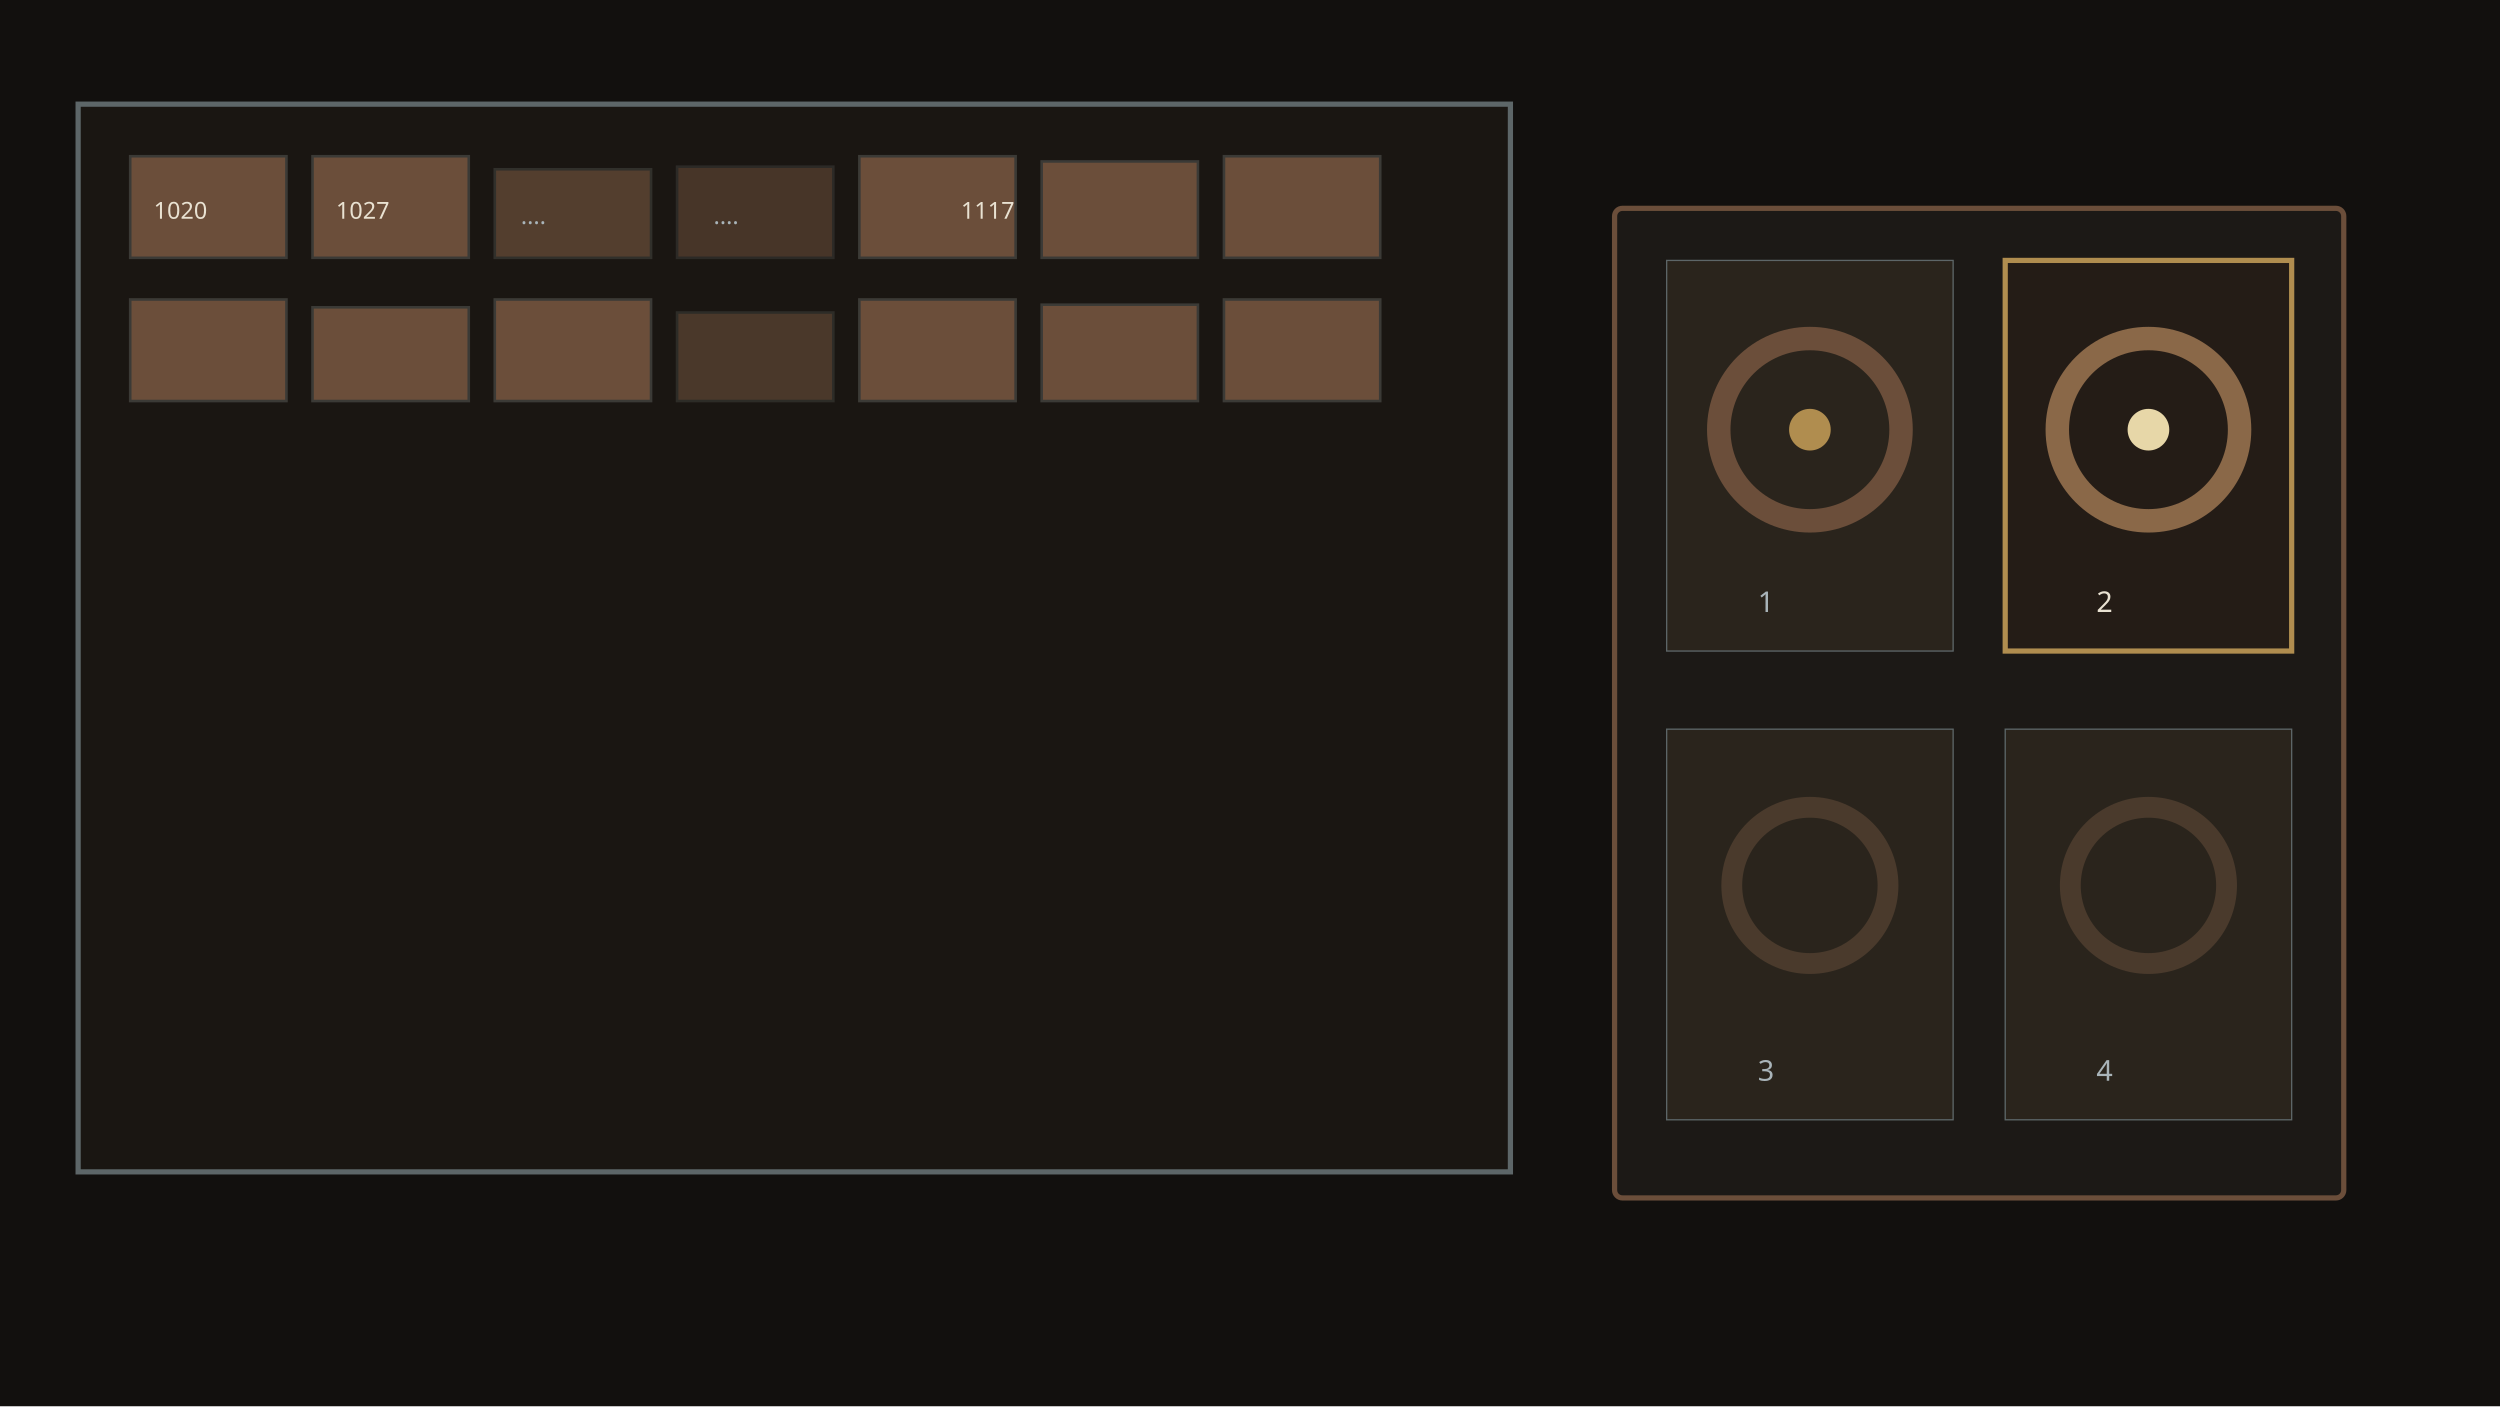
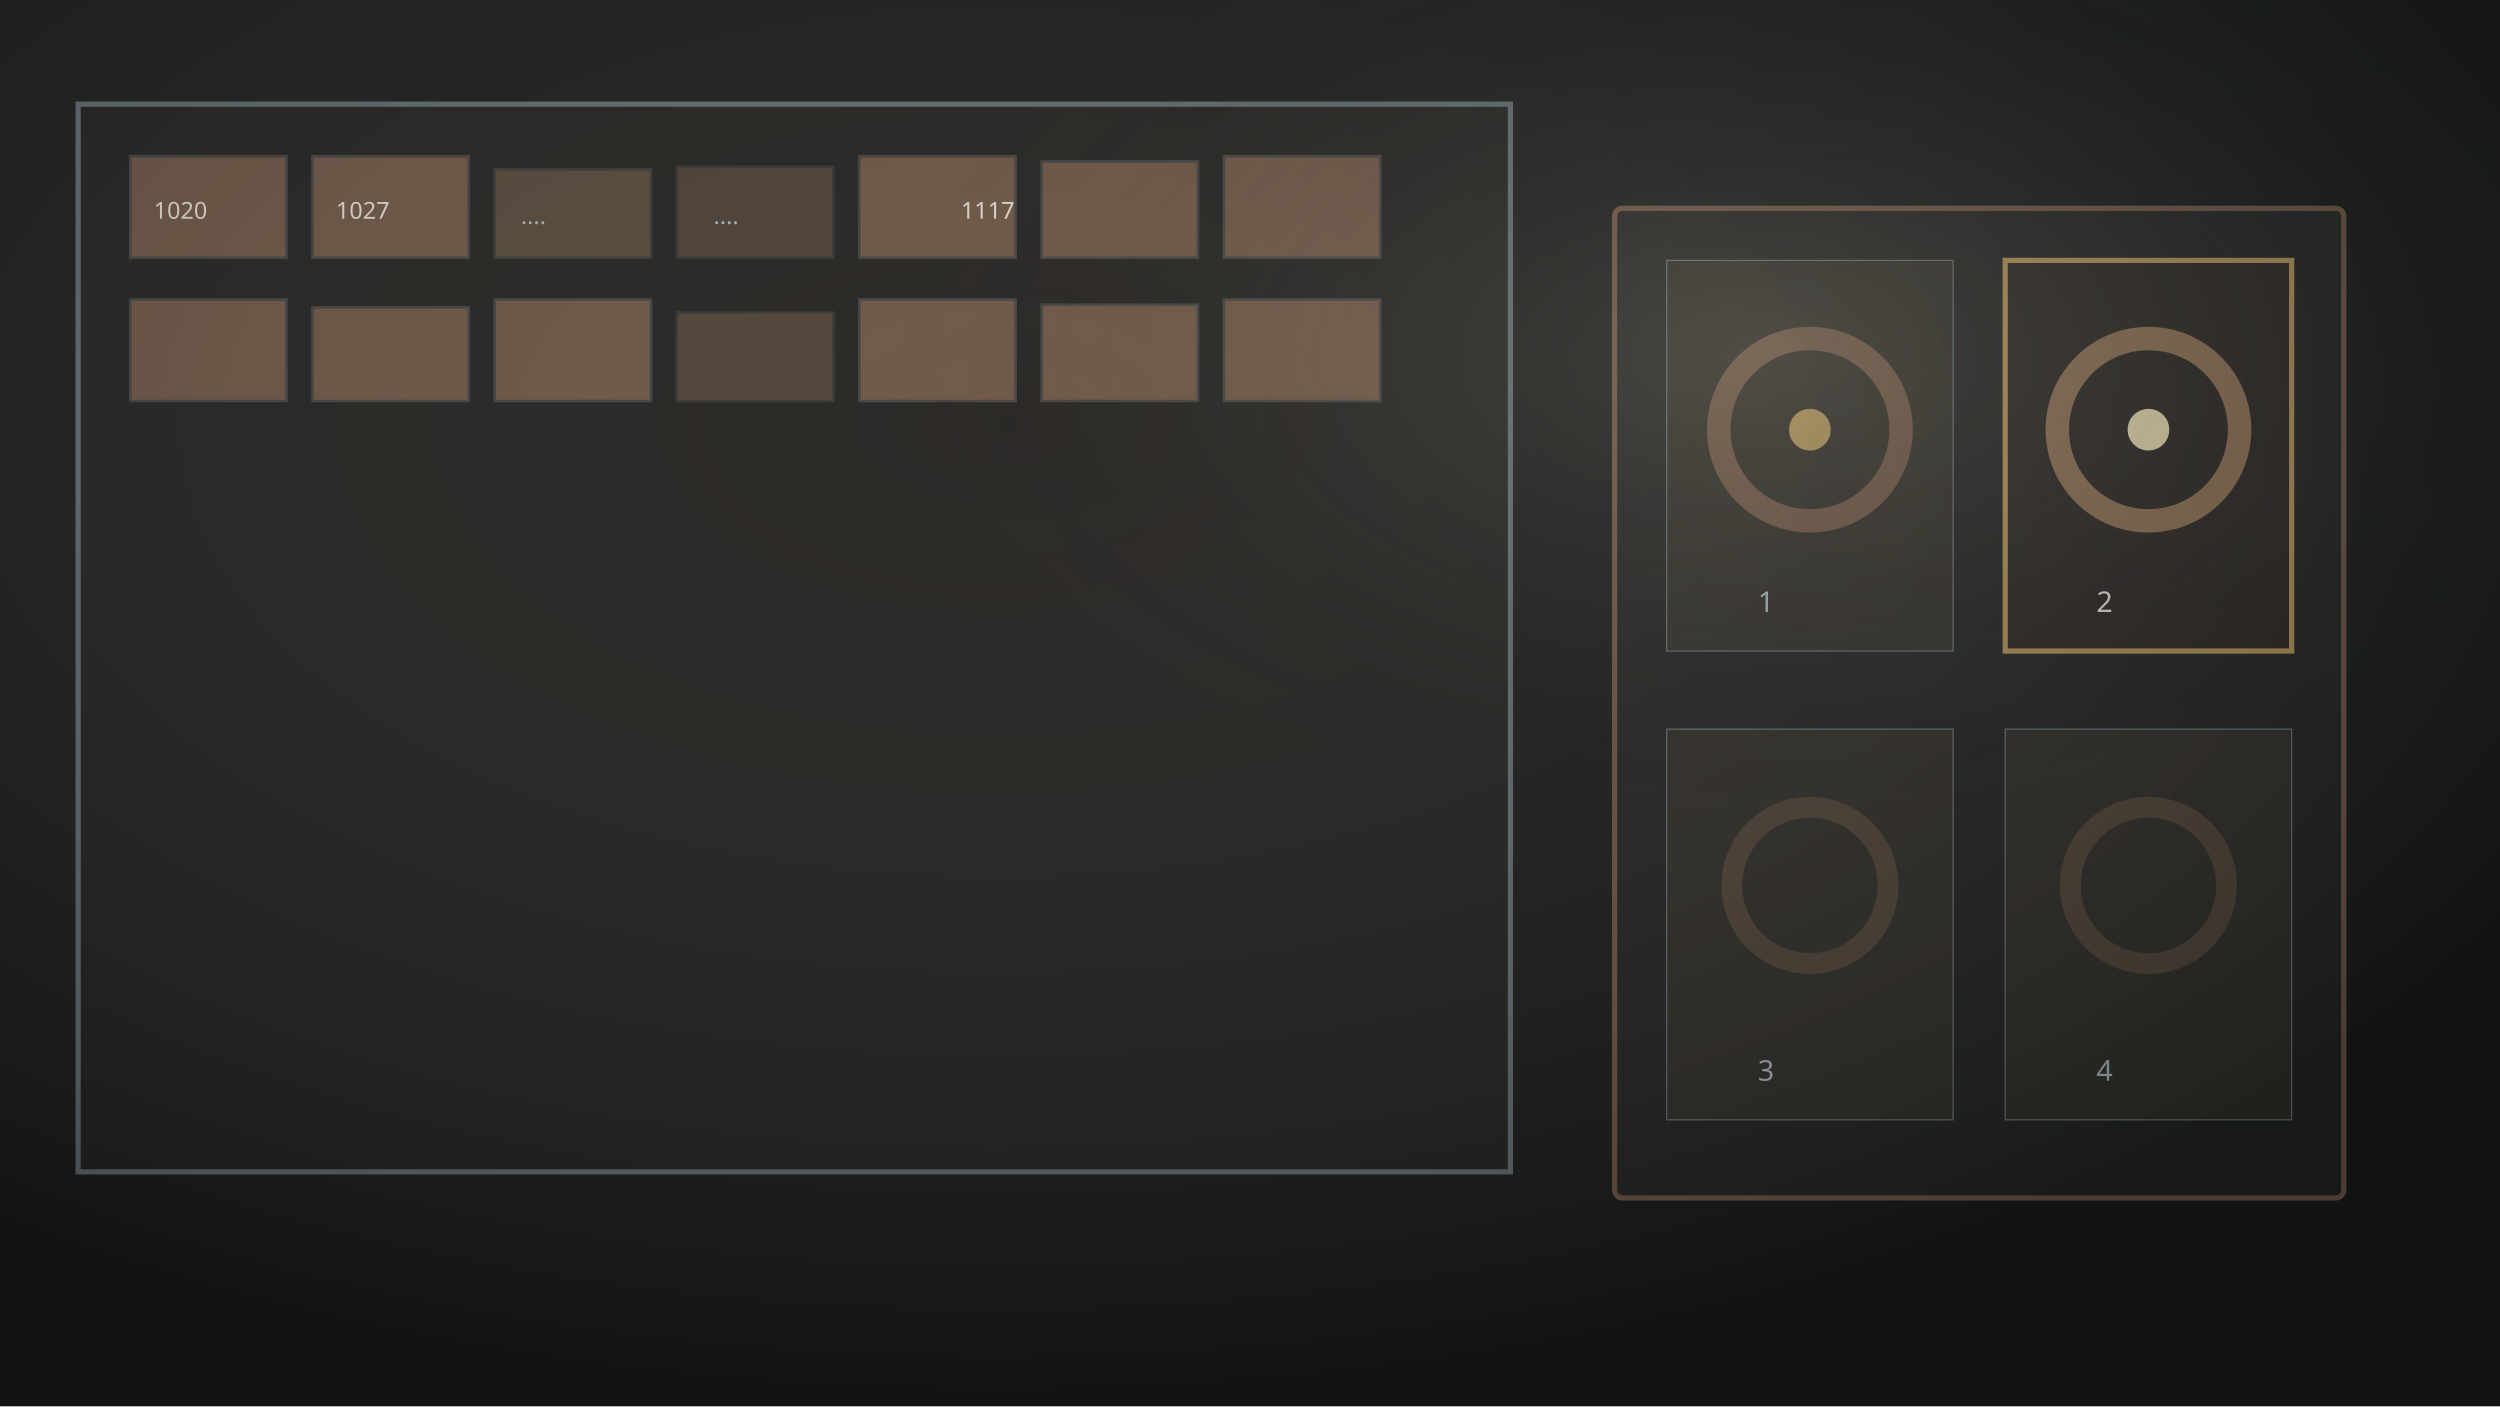
<svg xmlns="http://www.w3.org/2000/svg" width="1920" height="1080" viewBox="0 0 1920 1080">
  <rect width="1920" height="1080" fill="#12100e" />
  <rect x="60" y="80" width="1100" height="820" fill="#1a1612" stroke="#5D6668" stroke-width="4" />
  <g fill="#6B4E3A" stroke="#3B3A36" stroke-width="2">
    <rect x="100" y="120" width="120" height="78" />
    <rect x="240" y="120" width="120" height="78" />
    <rect x="380" y="130" width="120" height="68" opacity="0.7" />
    <rect x="520" y="128" width="120" height="70" opacity="0.55" />
    <rect x="660" y="120" width="120" height="78" />
    <rect x="800" y="124" width="120" height="74" />
    <rect x="940" y="120" width="120" height="78" />
    <rect x="100" y="230" width="120" height="78" />
    <rect x="240" y="236" width="120" height="72" />
    <rect x="380" y="230" width="120" height="78" />
    <rect x="520" y="240" width="120" height="68" opacity="0.6" />
    <rect x="660" y="230" width="120" height="78" />
    <rect x="800" y="234" width="120" height="74" />
    <rect x="940" y="230" width="120" height="78" />
  </g>
  <g fill="#E9E2D2" font-family="sans-serif" font-size="18">
    <text x="118" y="168">1020</text>
    <text x="258" y="168">1027</text>
    <text x="738" y="168">1117</text>
  </g>
  <text x="400" y="172" fill="#A9B4B9" font-family="sans-serif" font-size="18">....</text>
  <text x="548" y="172" fill="#A9B4B9" font-family="sans-serif" font-size="18">....</text>
  <g transform="translate(1240 160)">
    <rect width="560" height="760" rx="6" fill="#1c1916" stroke="#6B4E3A" stroke-width="4" />
    <g transform="translate(40 40)">
      <rect width="220" height="300" fill="#2a241c" stroke="#5D6668" />
      <circle cx="110" cy="130" r="70" fill="none" stroke="#6B4E3A" stroke-width="18" />
      <circle cx="110" cy="130" r="16" fill="#B08D4F" />
      <text x="70" y="270" fill="#A9B4B9" font-family="sans-serif" font-size="22">1</text>
    </g>
    <g transform="translate(300 40)">
      <rect width="220" height="300" fill="#241c16" stroke="#B08D4F" stroke-width="4" />
      <circle cx="110" cy="130" r="70" fill="none" stroke="#8a6848" stroke-width="18" />
      <circle cx="110" cy="130" r="16" fill="#E7D7A8" />
      <text x="70" y="270" fill="#E9E2D2" font-family="sans-serif" font-size="22">2</text>
    </g>
    <g transform="translate(40 400)">
      <rect width="220" height="300" fill="#2a241c" stroke="#5D6668" />
      <circle cx="110" cy="120" r="60" fill="none" stroke="#4a3a2c" stroke-width="16" />
      <text x="70" y="270" fill="#A9B4B9" font-family="sans-serif" font-size="22">3</text>
    </g>
    <g transform="translate(300 400)">
      <rect width="220" height="300" fill="#2a241c" stroke="#5D6668" />
      <circle cx="110" cy="120" r="60" fill="none" stroke="#4a3a2c" stroke-width="16" />
      <text x="70" y="270" fill="#A9B4B9" font-family="sans-serif" font-size="22">4</text>
    </g>
  </g>
+   <defs>
+     <radialGradient id="archfog" cx="40%" cy="30%" r="70%">
+       <stop offset="0%" stop-color="#A9B4B9" stop-opacity="0.12" />
+       <stop offset="100%" stop-color="#12191F" stop-opacity="0.35" />
+     </radialGradient>
+     <radialGradient id="archlamp" cx="70%" cy="25%" r="35%">
+       <stop offset="0%" stop-color="#EDE6C8" stop-opacity="0.16" />
+       <stop offset="100%" stop-color="#12191F" stop-opacity="0" />
+     </radialGradient>
+   </defs>
+   <rect width="1920" height="1080" fill="url(#archlamp)" />
+   <rect width="1920" height="1080" fill="url(#archfog)" />
</svg>
